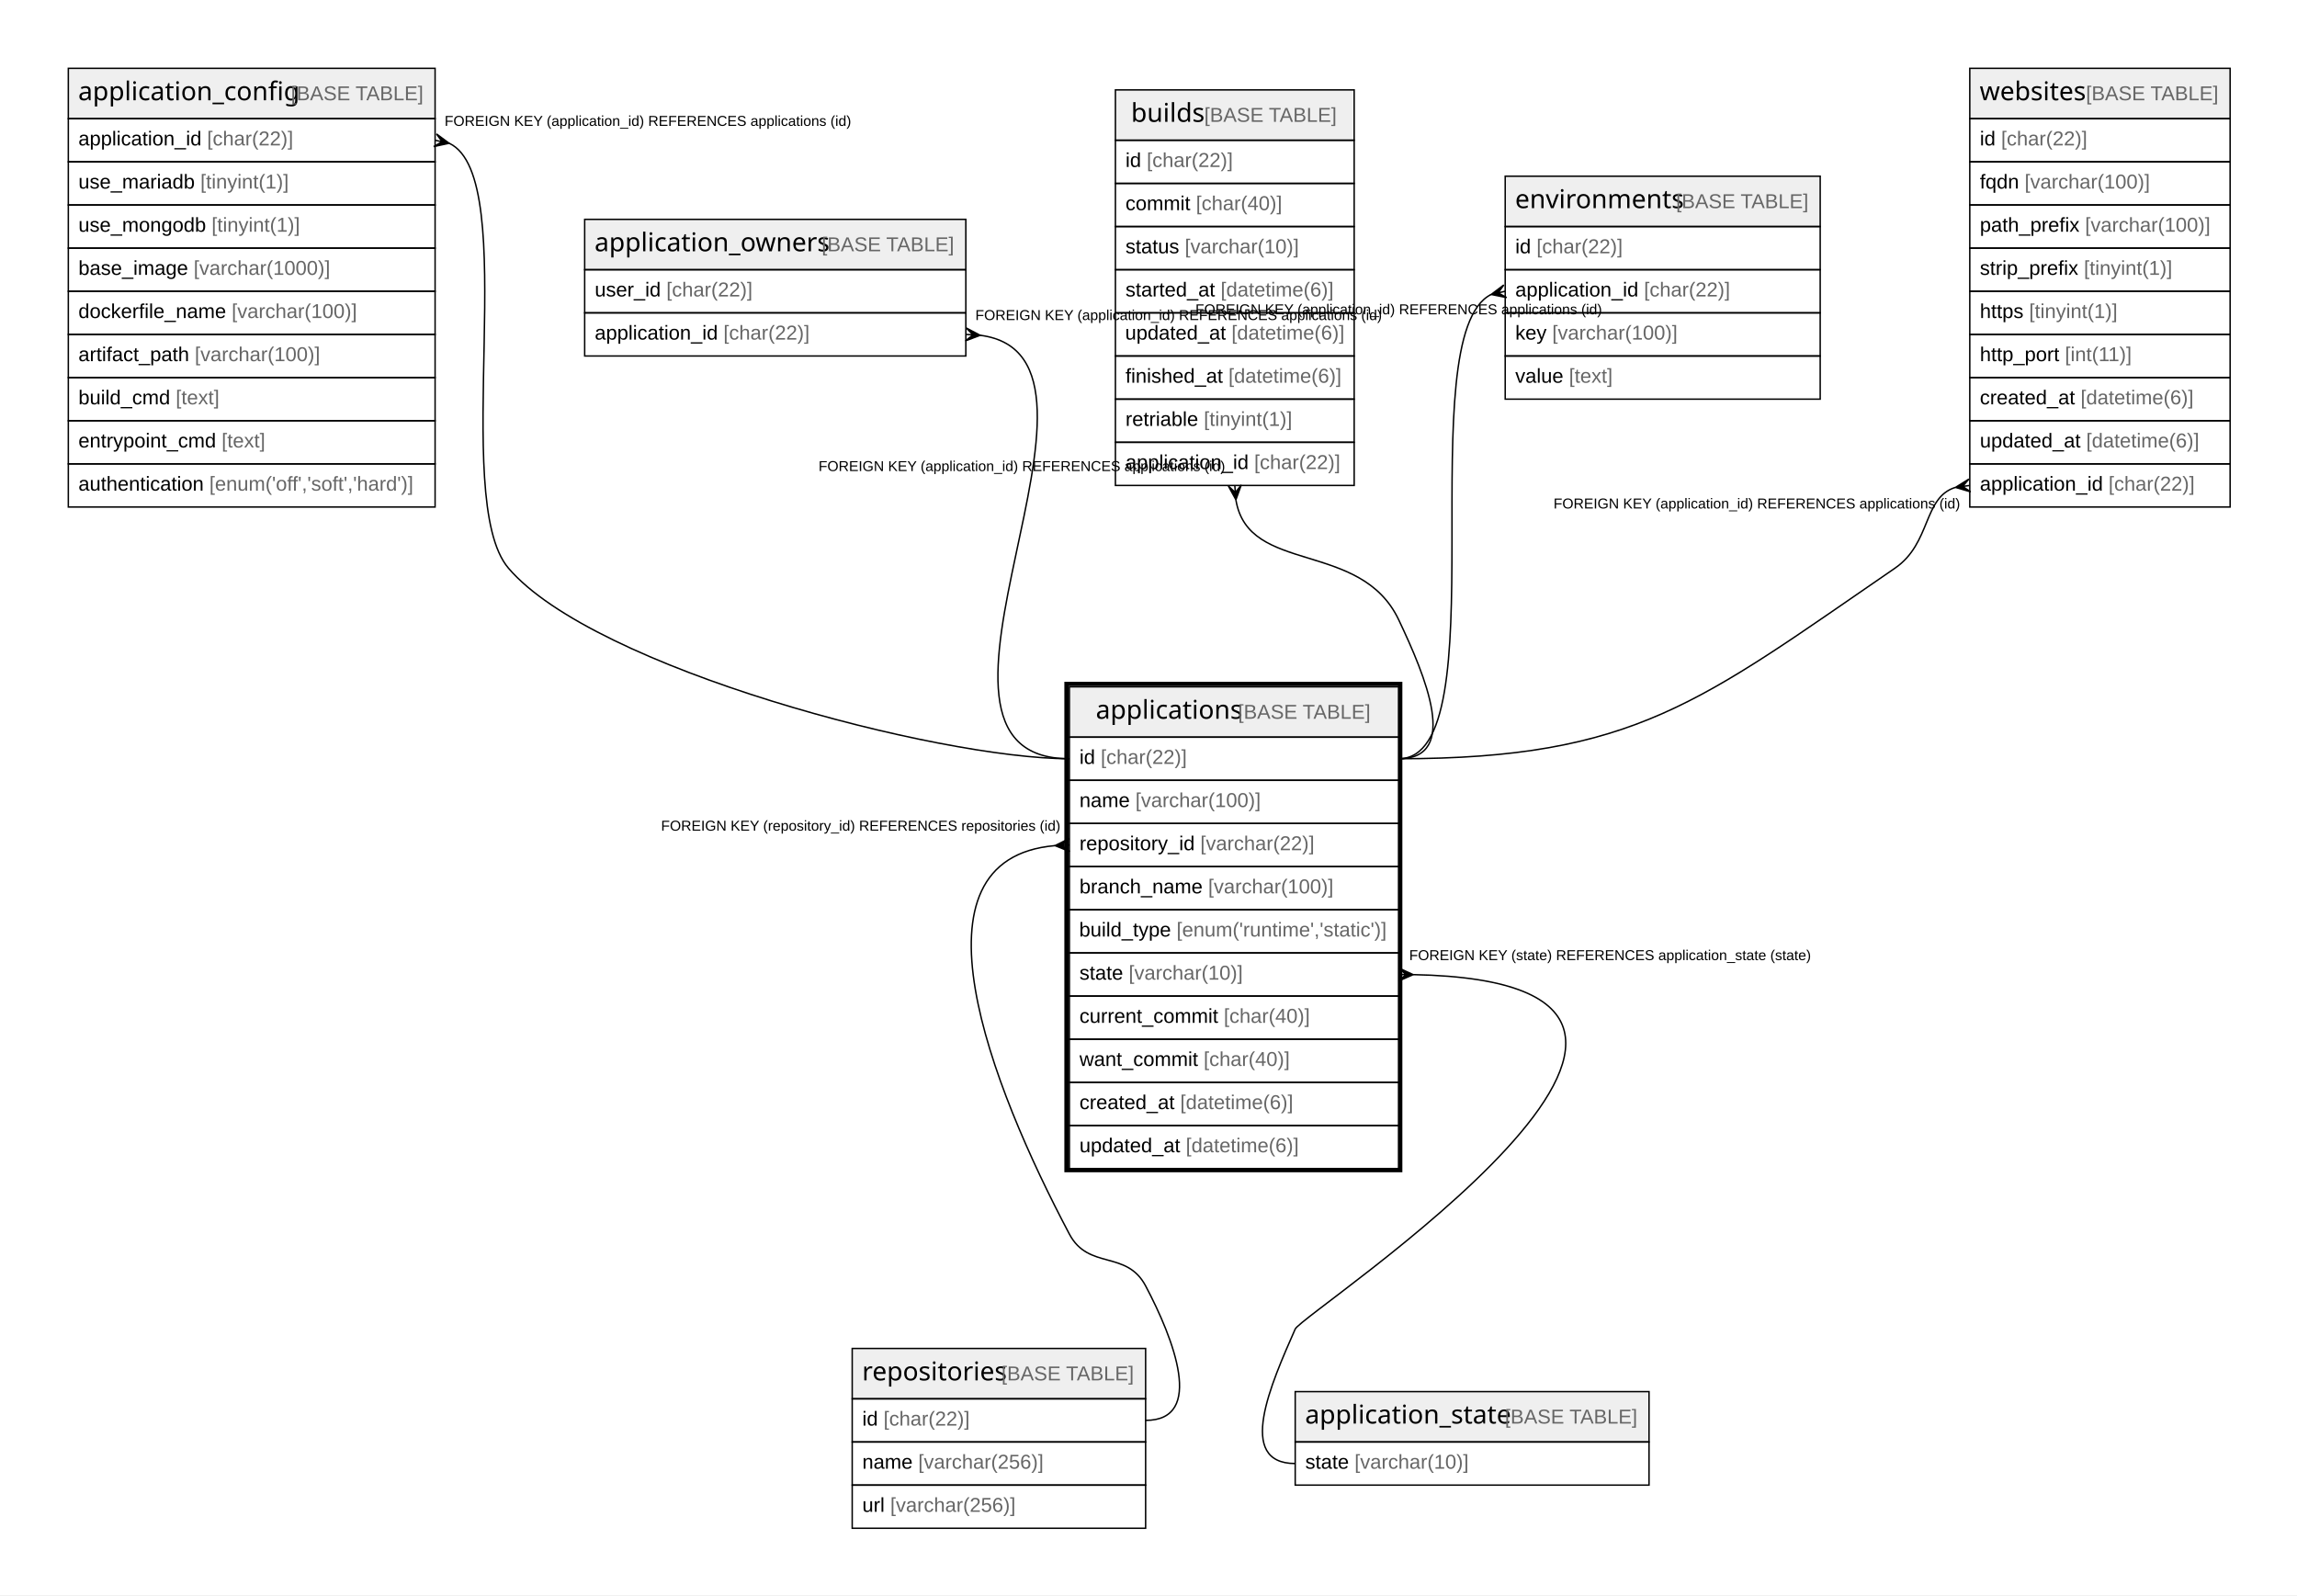
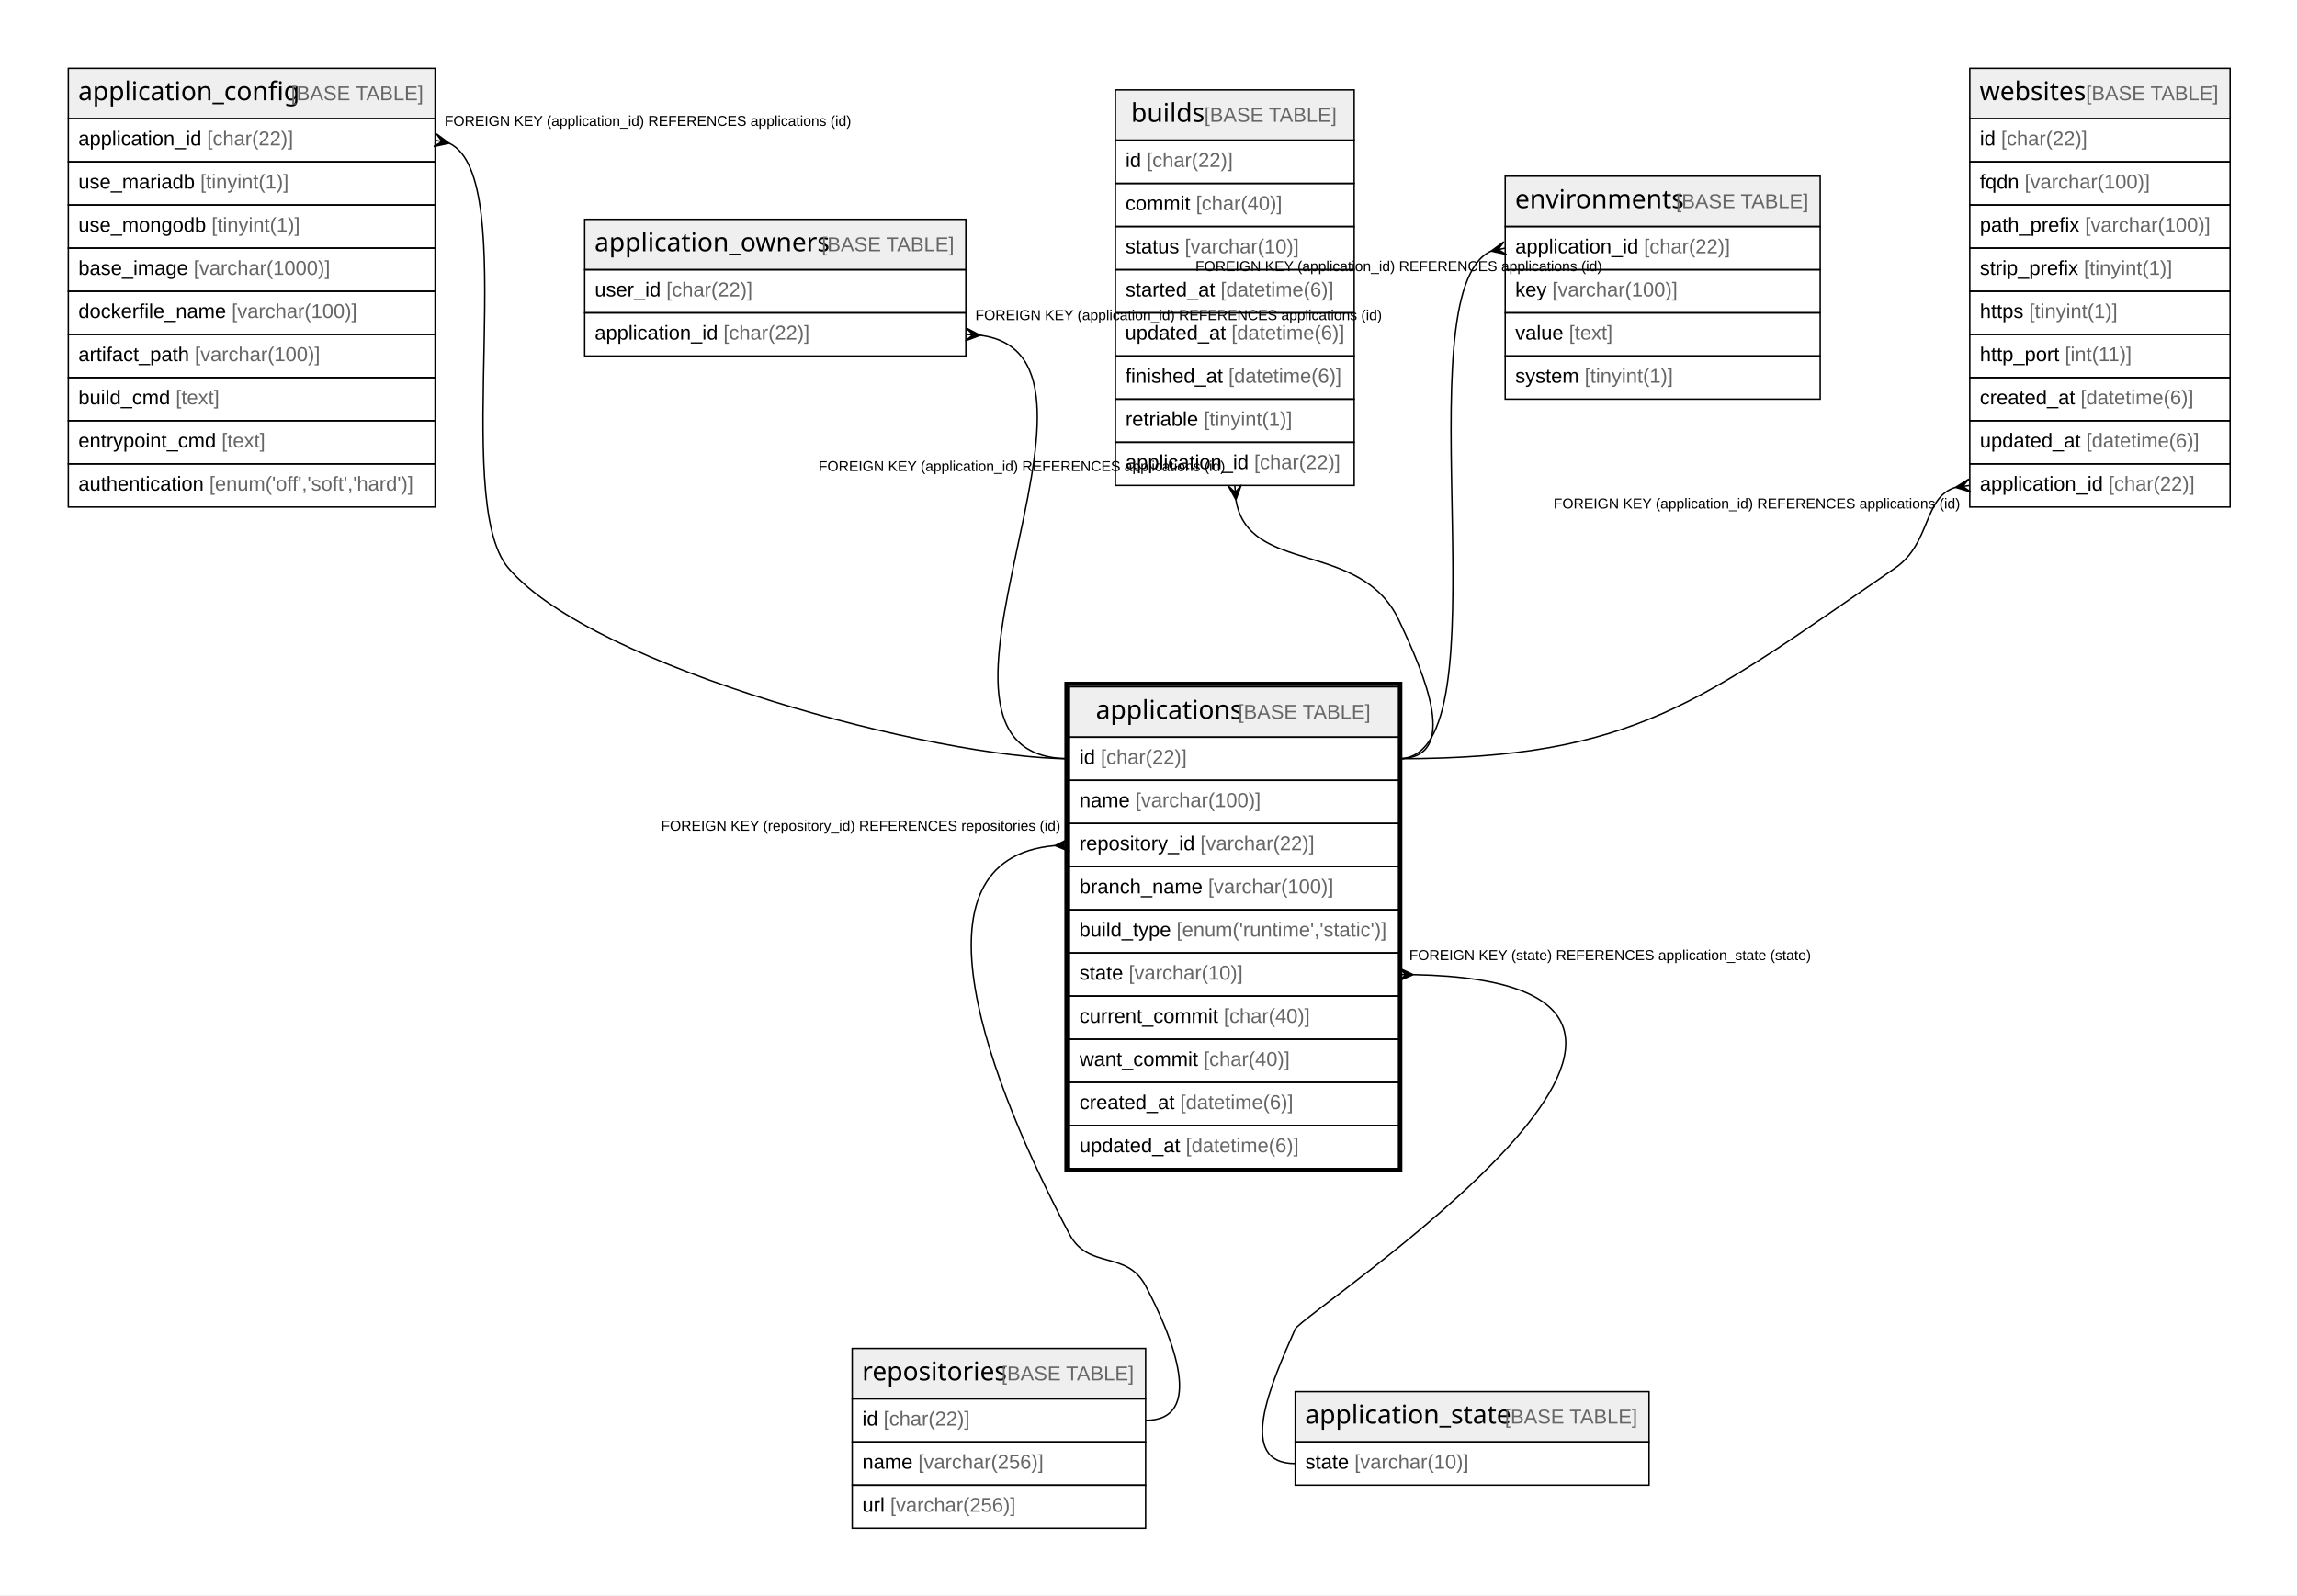
<svg xmlns="http://www.w3.org/2000/svg" width="1597pt" height="1109pt" viewBox="0.00 0.00 1597.00 1109.00">
  <g id="graph0" class="graph" transform="scale(1 1) rotate(0) translate(4 1105)">
    <polygon fill="#ffffff" stroke="transparent" points="-4,4 -4,-1105 1593,-1105 1593,4 -4,4" />
    <g id="node1" class="node">
      <polygon fill="#efefef" stroke="transparent" points="739.5,-592.5 739.5,-627.5 968.5,-627.5 968.5,-592.5 739.5,-592.5" />
      <polygon fill="none" stroke="#000000" points="739.5,-592.5 739.5,-627.5 968.5,-627.5 968.5,-592.5 739.5,-592.5" />
      <text text-anchor="start" x="757.862" y="-605.3" font-family="Arial Bold" font-size="18.00" fill="#000000">applications</text>
      <text text-anchor="start" x="852.884" y="-605.3" font-family="Arial" font-size="14.00" fill="#000000"> </text>
      <text text-anchor="start" x="856.775" y="-605.3" font-family="Arial" font-size="14.00" fill="#666666">[BASE TABLE]</text>
      <polygon fill="none" stroke="#000000" points="739.5,-562.5 739.5,-592.5 968.5,-592.5 968.5,-562.5 739.5,-562.5" />
      <text text-anchor="start" x="746.5" y="-573.9" font-family="Arial" font-size="14.00" fill="#000000">id </text>
      <text text-anchor="start" x="761.28" y="-573.9" font-family="Arial" font-size="14.00" fill="#666666">[char(22)]</text>
      <polygon fill="none" stroke="#000000" points="739.5,-532.5 739.5,-562.5 968.5,-562.5 968.5,-532.5 739.5,-532.5" />
      <text text-anchor="start" x="746.5" y="-543.9" font-family="Arial" font-size="14.00" fill="#000000">name </text>
      <text text-anchor="start" x="785.399" y="-543.9" font-family="Arial" font-size="14.00" fill="#666666">[varchar(100)]</text>
      <polygon fill="none" stroke="#000000" points="739.5,-502.5 739.5,-532.5 968.5,-532.5 968.5,-502.5 739.5,-502.5" />
      <text text-anchor="start" x="746.5" y="-513.9" font-family="Arial" font-size="14.00" fill="#000000">repository_id </text>
      <text text-anchor="start" x="830.511" y="-513.9" font-family="Arial" font-size="14.00" fill="#666666">[varchar(22)]</text>
      <polygon fill="none" stroke="#000000" points="739.5,-472.5 739.5,-502.5 968.5,-502.5 968.5,-472.5 739.5,-472.5" />
      <text text-anchor="start" x="746.5" y="-483.9" font-family="Arial" font-size="14.00" fill="#000000">branch_name </text>
      <text text-anchor="start" x="835.973" y="-483.9" font-family="Arial" font-size="14.00" fill="#666666">[varchar(100)]</text>
      <polygon fill="none" stroke="#000000" points="739.5,-442.5 739.5,-472.5 968.5,-472.5 968.5,-442.5 739.5,-442.5" />
      <text text-anchor="start" x="746.301" y="-453.9" font-family="Arial" font-size="14.00" fill="#000000">build_type </text>
      <text text-anchor="start" x="813.991" y="-453.9" font-family="Arial" font-size="14.00" fill="#666666">[enum('runtime','static')]</text>
      <polygon fill="none" stroke="#000000" points="739.5,-412.5 739.5,-442.5 968.5,-442.5 968.5,-412.5 739.5,-412.5" />
      <text text-anchor="start" x="746.5" y="-423.9" font-family="Arial" font-size="14.00" fill="#000000">state </text>
      <text text-anchor="start" x="780.737" y="-423.9" font-family="Arial" font-size="14.00" fill="#666666">[varchar(10)]</text>
      <polygon fill="none" stroke="#000000" points="739.5,-382.5 739.5,-412.5 968.5,-412.5 968.5,-382.5 739.5,-382.5" />
      <text text-anchor="start" x="746.5" y="-393.9" font-family="Arial" font-size="14.00" fill="#000000">current_commit </text>
      <text text-anchor="start" x="846.834" y="-393.9" font-family="Arial" font-size="14.00" fill="#666666">[char(40)]</text>
      <polygon fill="none" stroke="#000000" points="739.5,-352.5 739.5,-382.5 968.5,-382.5 968.5,-352.5 739.5,-352.5" />
      <text text-anchor="start" x="746.5" y="-363.9" font-family="Arial" font-size="14.00" fill="#000000">want_commit </text>
      <text text-anchor="start" x="832.837" y="-363.9" font-family="Arial" font-size="14.00" fill="#666666">[char(40)]</text>
      <polygon fill="none" stroke="#000000" points="739.5,-322.5 739.5,-352.5 968.5,-352.5 968.5,-322.5 739.5,-322.5" />
      <text text-anchor="start" x="746.5" y="-333.9" font-family="Arial" font-size="14.00" fill="#000000">created_at </text>
      <text text-anchor="start" x="816.528" y="-333.9" font-family="Arial" font-size="14.00" fill="#666666">[datetime(6)]</text>
      <polygon fill="none" stroke="#000000" points="739.5,-292.5 739.5,-322.5 968.5,-322.5 968.5,-292.5 739.5,-292.5" />
      <text text-anchor="start" x="746.5" y="-303.9" font-family="Arial" font-size="14.00" fill="#000000">updated_at </text>
      <text text-anchor="start" x="820.433" y="-303.9" font-family="Arial" font-size="14.00" fill="#666666">[datetime(6)]</text>
      <polygon fill="none" stroke="#000000" stroke-width="3" points="737.5,-291.5 737.5,-629.5 969.5,-629.5 969.5,-291.5 737.5,-291.5" />
    </g>
    <g id="node7" class="node">
      <polygon fill="#efefef" stroke="transparent" points="588.5,-132.5 588.5,-167.5 792.5,-167.5 792.5,-132.5 588.5,-132.5" />
      <polygon fill="none" stroke="#000000" points="588.5,-132.5 588.5,-167.5 792.5,-167.5 792.5,-132.5 588.5,-132.5" />
      <text text-anchor="start" x="595.37" y="-145.3" font-family="Arial Bold" font-size="18.00" fill="#000000">repositories</text>
      <text text-anchor="start" x="688.376" y="-145.3" font-family="Arial" font-size="14.00" fill="#000000"> </text>
      <text text-anchor="start" x="692.267" y="-145.3" font-family="Arial" font-size="14.00" fill="#666666">[BASE TABLE]</text>
      <polygon fill="none" stroke="#000000" points="588.5,-102.5 588.5,-132.5 792.5,-132.5 792.5,-102.5 588.5,-102.5" />
      <text text-anchor="start" x="595.5" y="-113.9" font-family="Arial" font-size="14.00" fill="#000000">id </text>
      <text text-anchor="start" x="610.28" y="-113.9" font-family="Arial" font-size="14.00" fill="#666666">[char(22)]</text>
      <polygon fill="none" stroke="#000000" points="588.5,-72.5 588.5,-102.5 792.5,-102.5 792.5,-72.5 588.5,-72.5" />
      <text text-anchor="start" x="595.5" y="-83.9" font-family="Arial" font-size="14.00" fill="#000000">name </text>
      <text text-anchor="start" x="634.399" y="-83.9" font-family="Arial" font-size="14.00" fill="#666666">[varchar(256)]</text>
      <polygon fill="none" stroke="#000000" points="588.5,-42.5 588.5,-72.5 792.5,-72.5 792.5,-42.5 588.5,-42.5" />
      <text text-anchor="start" x="595.5" y="-53.9" font-family="Arial" font-size="14.00" fill="#000000">url </text>
      <text text-anchor="start" x="614.94" y="-53.9" font-family="Arial" font-size="14.00" fill="#666666">[varchar(256)]</text>
    </g>
    <g id="edge6" class="edge">
      <path fill="none" stroke="#000000" d="M729.403,-517.083C623.019,-507.925 684.88,-350.129 739.5,-247 752.828,-221.836 779.172,-236.164 792.5,-211 811.949,-174.277 834.056,-117.5 792.5,-117.5" />
      <polygon fill="#000000" stroke="#000000" points="729.509,-517.087 739.314,-521.996 734.504,-517.293 739.5,-517.5 739.5,-517.5 739.5,-517.5 734.504,-517.293 739.686,-513.004 729.509,-517.087 729.509,-517.087" />
      <text text-anchor="start" x="455.611" y="-527.5" font-family="Arial" font-size="10.00" fill="#000000">FOREIGN KEY (repository_id) REFERENCES repositories (id)</text>
    </g>
    <g id="node8" class="node">
      <polygon fill="#efefef" stroke="transparent" points="896.5,-102.5 896.5,-137.5 1142.5,-137.5 1142.5,-102.5 896.5,-102.5" />
      <polygon fill="none" stroke="#000000" points="896.5,-102.5 896.5,-137.5 1142.5,-137.5 1142.5,-102.5 896.5,-102.5" />
      <text text-anchor="start" x="903.351" y="-115.3" font-family="Arial Bold" font-size="18.00" fill="#000000">application_state</text>
      <text text-anchor="start" x="1038.396" y="-115.3" font-family="Arial" font-size="14.00" fill="#000000"> </text>
      <text text-anchor="start" x="1042.286" y="-115.3" font-family="Arial" font-size="14.00" fill="#666666">[BASE TABLE]</text>
      <polygon fill="none" stroke="#000000" points="896.5,-72.5 896.5,-102.5 1142.5,-102.5 1142.5,-72.5 896.5,-72.5" />
      <text text-anchor="start" x="903.5" y="-83.9" font-family="Arial" font-size="14.00" fill="#000000">state </text>
      <text text-anchor="start" x="937.737" y="-83.9" font-family="Arial" font-size="14.00" fill="#666666">[varchar(10)]</text>
    </g>
    <g id="edge7" class="edge">
      <path fill="none" stroke="#000000" d="M978.638,-427.404C1256.093,-422.023 901.505,-192.378 896.5,-181 879.767,-142.962 854.944,-87.5 896.5,-87.5" />
      <polygon fill="#000000" stroke="#000000" points="978.5,-427.405 968.457,-423 973.5,-427.453 968.5,-427.5 968.5,-427.5 968.5,-427.5 973.5,-427.453 968.543,-432 978.5,-427.405 978.5,-427.405" />
      <text text-anchor="start" x="975.761" y="-437.5" font-family="Arial" font-size="10.00" fill="#000000">FOREIGN KEY (state) REFERENCES application_state (state)</text>
    </g>
    <g id="node2" class="node">
      <polygon fill="#efefef" stroke="transparent" points="43.5,-1022.5 43.5,-1057.5 298.5,-1057.5 298.5,-1022.5 43.5,-1022.5" />
      <polygon fill="none" stroke="#000000" points="43.5,-1022.5 43.5,-1057.5 298.5,-1057.5 298.5,-1022.5 43.5,-1022.5" />
      <text text-anchor="start" x="50.352" y="-1035.3" font-family="Arial Bold" font-size="18.00" fill="#000000">application_config</text>
      <text text-anchor="start" x="194.395" y="-1035.3" font-family="Arial" font-size="14.00" fill="#000000"> </text>
      <text text-anchor="start" x="198.285" y="-1035.3" font-family="Arial" font-size="14.00" fill="#666666">[BASE TABLE]</text>
      <polygon fill="none" stroke="#000000" points="43.5,-992.5 43.5,-1022.5 298.5,-1022.5 298.5,-992.5 43.5,-992.5" />
      <text text-anchor="start" x="50.5" y="-1003.9" font-family="Arial" font-size="14.00" fill="#000000">application_id </text>
      <text text-anchor="start" x="139.968" y="-1003.9" font-family="Arial" font-size="14.00" fill="#666666">[char(22)]</text>
      <polygon fill="none" stroke="#000000" points="43.5,-962.5 43.5,-992.5 298.5,-992.5 298.5,-962.5 43.5,-962.5" />
      <text text-anchor="start" x="50.5" y="-973.9" font-family="Arial" font-size="14.00" fill="#000000">use_mariadb </text>
      <text text-anchor="start" x="135.297" y="-973.9" font-family="Arial" font-size="14.00" fill="#666666">[tinyint(1)]</text>
      <polygon fill="none" stroke="#000000" points="43.5,-932.5 43.5,-962.5 298.5,-962.5 298.5,-932.5 43.5,-932.5" />
      <text text-anchor="start" x="50.5" y="-943.9" font-family="Arial" font-size="14.00" fill="#000000">use_mongodb </text>
      <text text-anchor="start" x="143.095" y="-943.9" font-family="Arial" font-size="14.00" fill="#666666">[tinyint(1)]</text>
      <polygon fill="none" stroke="#000000" points="43.5,-902.5 43.5,-932.5 298.5,-932.5 298.5,-902.5 43.5,-902.5" />
      <text text-anchor="start" x="50.5" y="-913.9" font-family="Arial" font-size="14.00" fill="#000000">base_image </text>
      <text text-anchor="start" x="130.636" y="-913.9" font-family="Arial" font-size="14.00" fill="#666666">[varchar(1000)]</text>
      <polygon fill="none" stroke="#000000" points="43.5,-872.5 43.5,-902.5 298.5,-902.5 298.5,-872.5 43.5,-872.5" />
      <text text-anchor="start" x="50.5" y="-883.9" font-family="Arial" font-size="14.00" fill="#000000">dockerfile_name </text>
      <text text-anchor="start" x="157.076" y="-883.9" font-family="Arial" font-size="14.00" fill="#666666">[varchar(100)]</text>
      <polygon fill="none" stroke="#000000" points="43.5,-842.5 43.5,-872.5 298.5,-872.5 298.5,-842.5 43.5,-842.5" />
      <text text-anchor="start" x="50.5" y="-853.9" font-family="Arial" font-size="14.00" fill="#000000">artifact_path </text>
      <text text-anchor="start" x="131.416" y="-853.9" font-family="Arial" font-size="14.00" fill="#666666">[varchar(100)]</text>
      <polygon fill="none" stroke="#000000" points="43.5,-812.5 43.5,-842.5 298.5,-842.5 298.5,-812.5 43.5,-812.5" />
      <text text-anchor="start" x="50.5" y="-823.9" font-family="Arial" font-size="14.00" fill="#000000">build_cmd </text>
      <text text-anchor="start" x="118.177" y="-823.9" font-family="Arial" font-size="14.00" fill="#666666">[text]</text>
      <polygon fill="none" stroke="#000000" points="43.5,-782.5 43.5,-812.5 298.5,-812.5 298.5,-782.5 43.5,-782.5" />
      <text text-anchor="start" x="50.5" y="-793.9" font-family="Arial" font-size="14.00" fill="#000000">entrypoint_cmd </text>
      <text text-anchor="start" x="150.078" y="-793.9" font-family="Arial" font-size="14.00" fill="#666666">[text]</text>
      <polygon fill="none" stroke="#000000" points="43.5,-752.5 43.5,-782.5 298.5,-782.5 298.5,-752.5 43.5,-752.5" />
      <text text-anchor="start" x="50.5" y="-763.9" font-family="Arial" font-size="14.00" fill="#000000">authentication </text>
      <text text-anchor="start" x="141.536" y="-763.9" font-family="Arial" font-size="14.00" fill="#666666">[enum('off','soft','hard')]</text>
    </g>
    <g id="edge1" class="edge">
      <path fill="none" stroke="#000000" d="M308.405,-1005.361C359.363,-981.126 308.336,-758.229 349.5,-710 408.923,-640.379 647.968,-577.5 739.5,-577.5" />
      <polygon fill="#000000" stroke="#000000" points="308.275,-1005.389 297.55,-1003.101 303.387,-1006.444 298.5,-1007.5 298.5,-1007.5 298.5,-1007.5 303.387,-1006.444 299.45,-1011.899 308.275,-1005.389 308.275,-1005.389" />
      <text text-anchor="start" x="305.102" y="-1017.5" font-family="Arial" font-size="10.00" fill="#000000">FOREIGN KEY (application_id) REFERENCES applications (id)</text>
    </g>
    <g id="node3" class="node">
      <polygon fill="#efefef" stroke="transparent" points="402.5,-917.5 402.5,-952.5 667.5,-952.5 667.5,-917.5 402.5,-917.5" />
      <polygon fill="none" stroke="#000000" points="402.5,-917.5 402.5,-952.5 667.5,-952.5 667.5,-917.5 402.5,-917.5" />
      <text text-anchor="start" x="409.356" y="-930.3" font-family="Arial Bold" font-size="18.00" fill="#000000">application_owners</text>
      <text text-anchor="start" x="563.39" y="-930.3" font-family="Arial" font-size="14.00" fill="#000000"> </text>
      <text text-anchor="start" x="567.28" y="-930.3" font-family="Arial" font-size="14.00" fill="#666666">[BASE TABLE]</text>
      <polygon fill="none" stroke="#000000" points="402.5,-887.5 402.5,-917.5 667.5,-917.5 667.5,-887.5 402.5,-887.5" />
      <text text-anchor="start" x="409.5" y="-898.9" font-family="Arial" font-size="14.00" fill="#000000">user_id </text>
      <text text-anchor="start" x="459.288" y="-898.9" font-family="Arial" font-size="14.00" fill="#666666">[char(22)]</text>
      <polygon fill="none" stroke="#000000" points="402.5,-857.5 402.5,-887.5 667.5,-887.5 667.5,-857.5 402.5,-857.5" />
      <text text-anchor="start" x="409.5" y="-868.9" font-family="Arial" font-size="14.00" fill="#000000">application_id </text>
      <text text-anchor="start" x="498.968" y="-868.9" font-family="Arial" font-size="14.00" fill="#666666">[char(22)]</text>
    </g>
    <g id="edge2" class="edge">
      <path fill="none" stroke="#000000" d="M677.493,-871.895C792.254,-857.149 608.099,-577.5 739.5,-577.5" />
      <polygon fill="#000000" stroke="#000000" points="677.482,-871.896 667.228,-868.008 672.491,-872.198 667.5,-872.5 667.5,-872.5 667.5,-872.5 672.491,-872.198 667.772,-876.992 677.482,-871.896 677.482,-871.896" />
      <text text-anchor="start" x="674.102" y="-882.5" font-family="Arial" font-size="10.00" fill="#000000">FOREIGN KEY (application_id) REFERENCES applications (id)</text>
    </g>
    <g id="node4" class="node">
      <polygon fill="#efefef" stroke="transparent" points="771.5,-1007.5 771.5,-1042.5 937.5,-1042.5 937.5,-1007.5 771.5,-1007.5" />
      <polygon fill="none" stroke="#000000" points="771.5,-1007.5 771.5,-1042.5 937.5,-1042.5 937.5,-1007.5 771.5,-1007.5" />
      <text text-anchor="start" x="782.37" y="-1020.3" font-family="Arial Bold" font-size="18.00" fill="#000000">builds</text>
      <text text-anchor="start" x="829.377" y="-1020.3" font-family="Arial" font-size="14.00" fill="#000000"> </text>
      <text text-anchor="start" x="833.267" y="-1020.3" font-family="Arial" font-size="14.00" fill="#666666">[BASE TABLE]</text>
      <polygon fill="none" stroke="#000000" points="771.5,-977.5 771.5,-1007.5 937.5,-1007.5 937.5,-977.5 771.5,-977.5" />
      <text text-anchor="start" x="778.5" y="-988.9" font-family="Arial" font-size="14.00" fill="#000000">id </text>
      <text text-anchor="start" x="793.28" y="-988.9" font-family="Arial" font-size="14.00" fill="#666666">[char(22)]</text>
      <polygon fill="none" stroke="#000000" points="771.5,-947.5 771.5,-977.5 937.5,-977.5 937.5,-947.5 771.5,-947.5" />
      <text text-anchor="start" x="778.5" y="-958.9" font-family="Arial" font-size="14.00" fill="#000000">commit </text>
      <text text-anchor="start" x="827.492" y="-958.9" font-family="Arial" font-size="14.00" fill="#666666">[char(40)]</text>
      <polygon fill="none" stroke="#000000" points="771.5,-917.5 771.5,-947.5 937.5,-947.5 937.5,-917.5 771.5,-917.5" />
      <text text-anchor="start" x="778.5" y="-928.9" font-family="Arial" font-size="14.00" fill="#000000">status </text>
      <text text-anchor="start" x="819.737" y="-928.9" font-family="Arial" font-size="14.00" fill="#666666">[varchar(10)]</text>
      <polygon fill="none" stroke="#000000" points="771.5,-887.5 771.5,-917.5 937.5,-917.5 937.5,-887.5 771.5,-887.5" />
      <text text-anchor="start" x="778.5" y="-898.9" font-family="Arial" font-size="14.00" fill="#000000">started_at </text>
      <text text-anchor="start" x="844.636" y="-898.9" font-family="Arial" font-size="14.00" fill="#666666">[datetime(6)]</text>
      <polygon fill="none" stroke="#000000" points="771.5,-857.5 771.5,-887.5 937.5,-887.5 937.5,-857.5 771.5,-857.5" />
      <text text-anchor="start" x="778.252" y="-868.9" font-family="Arial" font-size="14.00" fill="#000000">updated_at </text>
      <text text-anchor="start" x="852.184" y="-868.9" font-family="Arial" font-size="14.00" fill="#666666">[datetime(6)]</text>
      <polygon fill="none" stroke="#000000" points="771.5,-827.5 771.5,-857.5 937.5,-857.5 937.5,-827.5 771.5,-827.5" />
      <text text-anchor="start" x="778.5" y="-838.9" font-family="Arial" font-size="14.00" fill="#000000">finished_at </text>
      <text text-anchor="start" x="850.081" y="-838.9" font-family="Arial" font-size="14.00" fill="#666666">[datetime(6)]</text>
      <polygon fill="none" stroke="#000000" points="771.5,-797.5 771.5,-827.5 937.5,-827.5 937.5,-797.5 771.5,-797.5" />
      <text text-anchor="start" x="778.5" y="-808.9" font-family="Arial" font-size="14.00" fill="#000000">retriable </text>
      <text text-anchor="start" x="832.946" y="-808.9" font-family="Arial" font-size="14.00" fill="#666666">[tinyint(1)]</text>
      <polygon fill="none" stroke="#000000" points="771.5,-767.5 771.5,-797.5 937.5,-797.5 937.5,-767.5 771.5,-767.5" />
      <text text-anchor="start" x="778.5" y="-778.9" font-family="Arial" font-size="14.00" fill="#000000">application_id </text>
      <text text-anchor="start" x="867.968" y="-778.9" font-family="Arial" font-size="14.00" fill="#666666">[char(22)]</text>
    </g>
    <g id="edge3" class="edge">
      <path fill="none" stroke="#000000" d="M855.301,-757.263C864.053,-705.223 942.062,-729.878 968.5,-674 986.843,-635.232 1011.389,-577.5 968.5,-577.5" />
      <polygon fill="#000000" stroke="#000000" points="855.28,-757.53 850.014,-767.149 854.89,-762.515 854.5,-767.5 854.5,-767.5 854.5,-767.5 854.89,-762.515 858.986,-767.851 855.28,-757.53 855.28,-757.53" />
      <text text-anchor="start" x="565.102" y="-777.5" font-family="Arial" font-size="10.00" fill="#000000">FOREIGN KEY (application_id) REFERENCES applications (id)</text>
    </g>
    <g id="node5" class="node">
      <polygon fill="#efefef" stroke="transparent" points="1042.5,-947.5 1042.5,-982.5 1261.5,-982.5 1261.5,-947.5 1042.5,-947.5" />
      <polygon fill="none" stroke="#000000" points="1042.5,-947.5 1042.5,-982.5 1261.5,-982.5 1261.5,-947.5 1042.5,-947.5" />
      <text text-anchor="start" x="1049.364" y="-960.3" font-family="Arial Bold" font-size="18.00" fill="#000000">environments</text>
      <text text-anchor="start" x="1157.382" y="-960.3" font-family="Arial" font-size="14.00" fill="#000000"> </text>
      <text text-anchor="start" x="1161.273" y="-960.3" font-family="Arial" font-size="14.00" fill="#666666">[BASE TABLE]</text>
      <polygon fill="none" stroke="#000000" points="1042.5,-917.5 1042.5,-947.5 1261.5,-947.5 1261.5,-917.5 1042.5,-917.5" />
-       <text text-anchor="start" x="1049.5" y="-928.9" font-family="Arial" font-size="14.00" fill="#000000">id </text>
-       <text text-anchor="start" x="1064.28" y="-928.9" font-family="Arial" font-size="14.00" fill="#666666">[char(22)]</text>
+       <text text-anchor="start" x="1049.5" y="-928.9" font-family="Arial" font-size="14.00" fill="#000000">application_id </text>
+       <text text-anchor="start" x="1138.968" y="-928.9" font-family="Arial" font-size="14.00" fill="#666666">[char(22)]</text>
      <polygon fill="none" stroke="#000000" points="1042.5,-887.5 1042.5,-917.5 1261.5,-917.5 1261.5,-887.5 1042.5,-887.5" />
-       <text text-anchor="start" x="1049.5" y="-898.9" font-family="Arial" font-size="14.00" fill="#000000">application_id </text>
-       <text text-anchor="start" x="1138.968" y="-898.9" font-family="Arial" font-size="14.00" fill="#666666">[char(22)]</text>
+       <text text-anchor="start" x="1049.5" y="-898.9" font-family="Arial" font-size="14.00" fill="#000000">key </text>
+       <text text-anchor="start" x="1075.173" y="-898.9" font-family="Arial" font-size="14.00" fill="#666666">[varchar(100)]</text>
      <polygon fill="none" stroke="#000000" points="1042.5,-857.5 1042.5,-887.5 1261.5,-887.5 1261.5,-857.5 1042.5,-857.5" />
-       <text text-anchor="start" x="1049.5" y="-868.9" font-family="Arial" font-size="14.00" fill="#000000">key </text>
-       <text text-anchor="start" x="1075.173" y="-868.9" font-family="Arial" font-size="14.00" fill="#666666">[varchar(100)]</text>
+       <text text-anchor="start" x="1049.5" y="-868.9" font-family="Arial" font-size="14.00" fill="#000000">value </text>
+       <text text-anchor="start" x="1086.845" y="-868.9" font-family="Arial" font-size="14.00" fill="#666666">[text]</text>
      <polygon fill="none" stroke="#000000" points="1042.5,-827.5 1042.5,-857.5 1261.5,-857.5 1261.5,-827.5 1042.5,-827.5" />
-       <text text-anchor="start" x="1049.5" y="-838.9" font-family="Arial" font-size="14.00" fill="#000000">value </text>
-       <text text-anchor="start" x="1086.845" y="-838.9" font-family="Arial" font-size="14.00" fill="#666666">[text]</text>
+       <text text-anchor="start" x="1049.5" y="-838.9" font-family="Arial" font-size="14.00" fill="#000000">system </text>
+       <text text-anchor="start" x="1097.724" y="-838.9" font-family="Arial" font-size="14.00" fill="#666666">[tinyint(1)]</text>
    </g>
    <g id="edge4" class="edge">
-       <path fill="none" stroke="#000000" d="M1032.675,-900.251C975.316,-871.537 1038.954,-577.5 968.5,-577.5" />
-       <polygon fill="#000000" stroke="#000000" points="1032.752,-900.269 1041.496,-906.886 1037.626,-901.384 1042.5,-902.5 1042.5,-902.5 1042.5,-902.5 1037.626,-901.384 1043.504,-898.114 1032.752,-900.269 1032.752,-900.269" />
-       <text text-anchor="start" x="827.102" y="-886.5" font-family="Arial" font-size="10.00" fill="#000000">FOREIGN KEY (application_id) REFERENCES applications (id)</text>
+       <path fill="none" stroke="#000000" d="M1032.625,-930.415C969.409,-901.322 1045.465,-577.5 968.5,-577.5" />
+       <polygon fill="#000000" stroke="#000000" points="1032.716,-930.434 1041.57,-936.903 1037.608,-931.467 1042.5,-932.5 1042.5,-932.5 1042.5,-932.5 1037.608,-931.467 1043.43,-928.097 1032.716,-930.434 1032.716,-930.434" />
+       <text text-anchor="start" x="827.102" y="-916.5" font-family="Arial" font-size="10.00" fill="#000000">FOREIGN KEY (application_id) REFERENCES applications (id)</text>
    </g>
    <g id="node6" class="node">
      <polygon fill="#efefef" stroke="transparent" points="1365.5,-1022.5 1365.5,-1057.5 1546.5,-1057.5 1546.5,-1022.5 1365.5,-1022.5" />
      <polygon fill="none" stroke="#000000" points="1365.5,-1022.5 1365.5,-1057.5 1546.5,-1057.5 1546.5,-1022.5 1365.5,-1022.5" />
      <text text-anchor="start" x="1372.369" y="-1035.3" font-family="Arial Bold" font-size="18.00" fill="#000000">websites</text>
      <text text-anchor="start" x="1442.378" y="-1035.3" font-family="Arial" font-size="14.00" fill="#000000"> </text>
      <text text-anchor="start" x="1446.268" y="-1035.3" font-family="Arial" font-size="14.00" fill="#666666">[BASE TABLE]</text>
      <polygon fill="none" stroke="#000000" points="1365.5,-992.5 1365.5,-1022.5 1546.5,-1022.5 1546.5,-992.5 1365.5,-992.5" />
      <text text-anchor="start" x="1372.5" y="-1003.9" font-family="Arial" font-size="14.00" fill="#000000">id </text>
      <text text-anchor="start" x="1387.28" y="-1003.9" font-family="Arial" font-size="14.00" fill="#666666">[char(22)]</text>
      <polygon fill="none" stroke="#000000" points="1365.5,-962.5 1365.5,-992.5 1546.5,-992.5 1546.5,-962.5 1365.5,-962.5" />
      <text text-anchor="start" x="1372.5" y="-973.9" font-family="Arial" font-size="14.00" fill="#000000">fqdn </text>
      <text text-anchor="start" x="1403.629" y="-973.9" font-family="Arial" font-size="14.00" fill="#666666">[varchar(100)]</text>
      <polygon fill="none" stroke="#000000" points="1365.5,-932.5 1365.5,-962.5 1546.5,-962.5 1546.5,-932.5 1365.5,-932.5" />
      <text text-anchor="start" x="1372.5" y="-943.9" font-family="Arial" font-size="14.00" fill="#000000">path_prefix </text>
      <text text-anchor="start" x="1445.635" y="-943.9" font-family="Arial" font-size="14.00" fill="#666666">[varchar(100)]</text>
      <polygon fill="none" stroke="#000000" points="1365.5,-902.5 1365.5,-932.5 1546.5,-932.5 1546.5,-902.5 1365.5,-902.5" />
      <text text-anchor="start" x="1372.5" y="-913.9" font-family="Arial" font-size="14.00" fill="#000000">strip_prefix </text>
      <text text-anchor="start" x="1444.837" y="-913.9" font-family="Arial" font-size="14.00" fill="#666666">[tinyint(1)]</text>
      <polygon fill="none" stroke="#000000" points="1365.5,-872.5 1365.5,-902.5 1546.5,-902.5 1546.5,-872.5 1365.5,-872.5" />
      <text text-anchor="start" x="1372.5" y="-883.9" font-family="Arial" font-size="14.00" fill="#000000">https </text>
      <text text-anchor="start" x="1406.737" y="-883.9" font-family="Arial" font-size="14.00" fill="#666666">[tinyint(1)]</text>
      <polygon fill="none" stroke="#000000" points="1365.5,-842.5 1365.5,-872.5 1546.5,-872.5 1546.5,-842.5 1365.5,-842.5" />
      <text text-anchor="start" x="1372.5" y="-853.9" font-family="Arial" font-size="14.00" fill="#000000">http_port </text>
      <text text-anchor="start" x="1431.636" y="-853.9" font-family="Arial" font-size="14.00" fill="#666666">[int(11)]</text>
      <polygon fill="none" stroke="#000000" points="1365.5,-812.5 1365.5,-842.5 1546.5,-842.5 1546.5,-812.5 1365.5,-812.5" />
      <text text-anchor="start" x="1372.5" y="-823.9" font-family="Arial" font-size="14.00" fill="#000000">created_at </text>
      <text text-anchor="start" x="1442.528" y="-823.9" font-family="Arial" font-size="14.00" fill="#666666">[datetime(6)]</text>
      <polygon fill="none" stroke="#000000" points="1365.5,-782.5 1365.5,-812.5 1546.5,-812.5 1546.5,-782.5 1365.5,-782.5" />
      <text text-anchor="start" x="1372.5" y="-793.9" font-family="Arial" font-size="14.00" fill="#000000">updated_at </text>
      <text text-anchor="start" x="1446.433" y="-793.9" font-family="Arial" font-size="14.00" fill="#666666">[datetime(6)]</text>
      <polygon fill="none" stroke="#000000" points="1365.5,-752.5 1365.5,-782.5 1546.5,-782.5 1546.5,-752.5 1365.5,-752.5" />
      <text text-anchor="start" x="1372.5" y="-763.9" font-family="Arial" font-size="14.00" fill="#000000">application_id </text>
      <text text-anchor="start" x="1461.968" y="-763.9" font-family="Arial" font-size="14.00" fill="#666666">[char(22)]</text>
    </g>
    <g id="edge5" class="edge">
      <path fill="none" stroke="#000000" d="M1355.412,-766.119C1333.003,-759.125 1338.697,-727.28 1313.5,-710 1178.042,-617.102 1132.753,-577.5 968.5,-577.5" />
      <polygon fill="#000000" stroke="#000000" points="1355.592,-766.143 1364.889,-771.958 1360.546,-766.822 1365.5,-767.5 1365.5,-767.5 1365.5,-767.5 1360.546,-766.822 1366.111,-763.042 1355.592,-766.143 1355.592,-766.143" />
      <text text-anchor="start" x="1076.102" y="-751.5" font-family="Arial" font-size="10.00" fill="#000000">FOREIGN KEY (application_id) REFERENCES applications (id)</text>
    </g>
  </g>
</svg>
